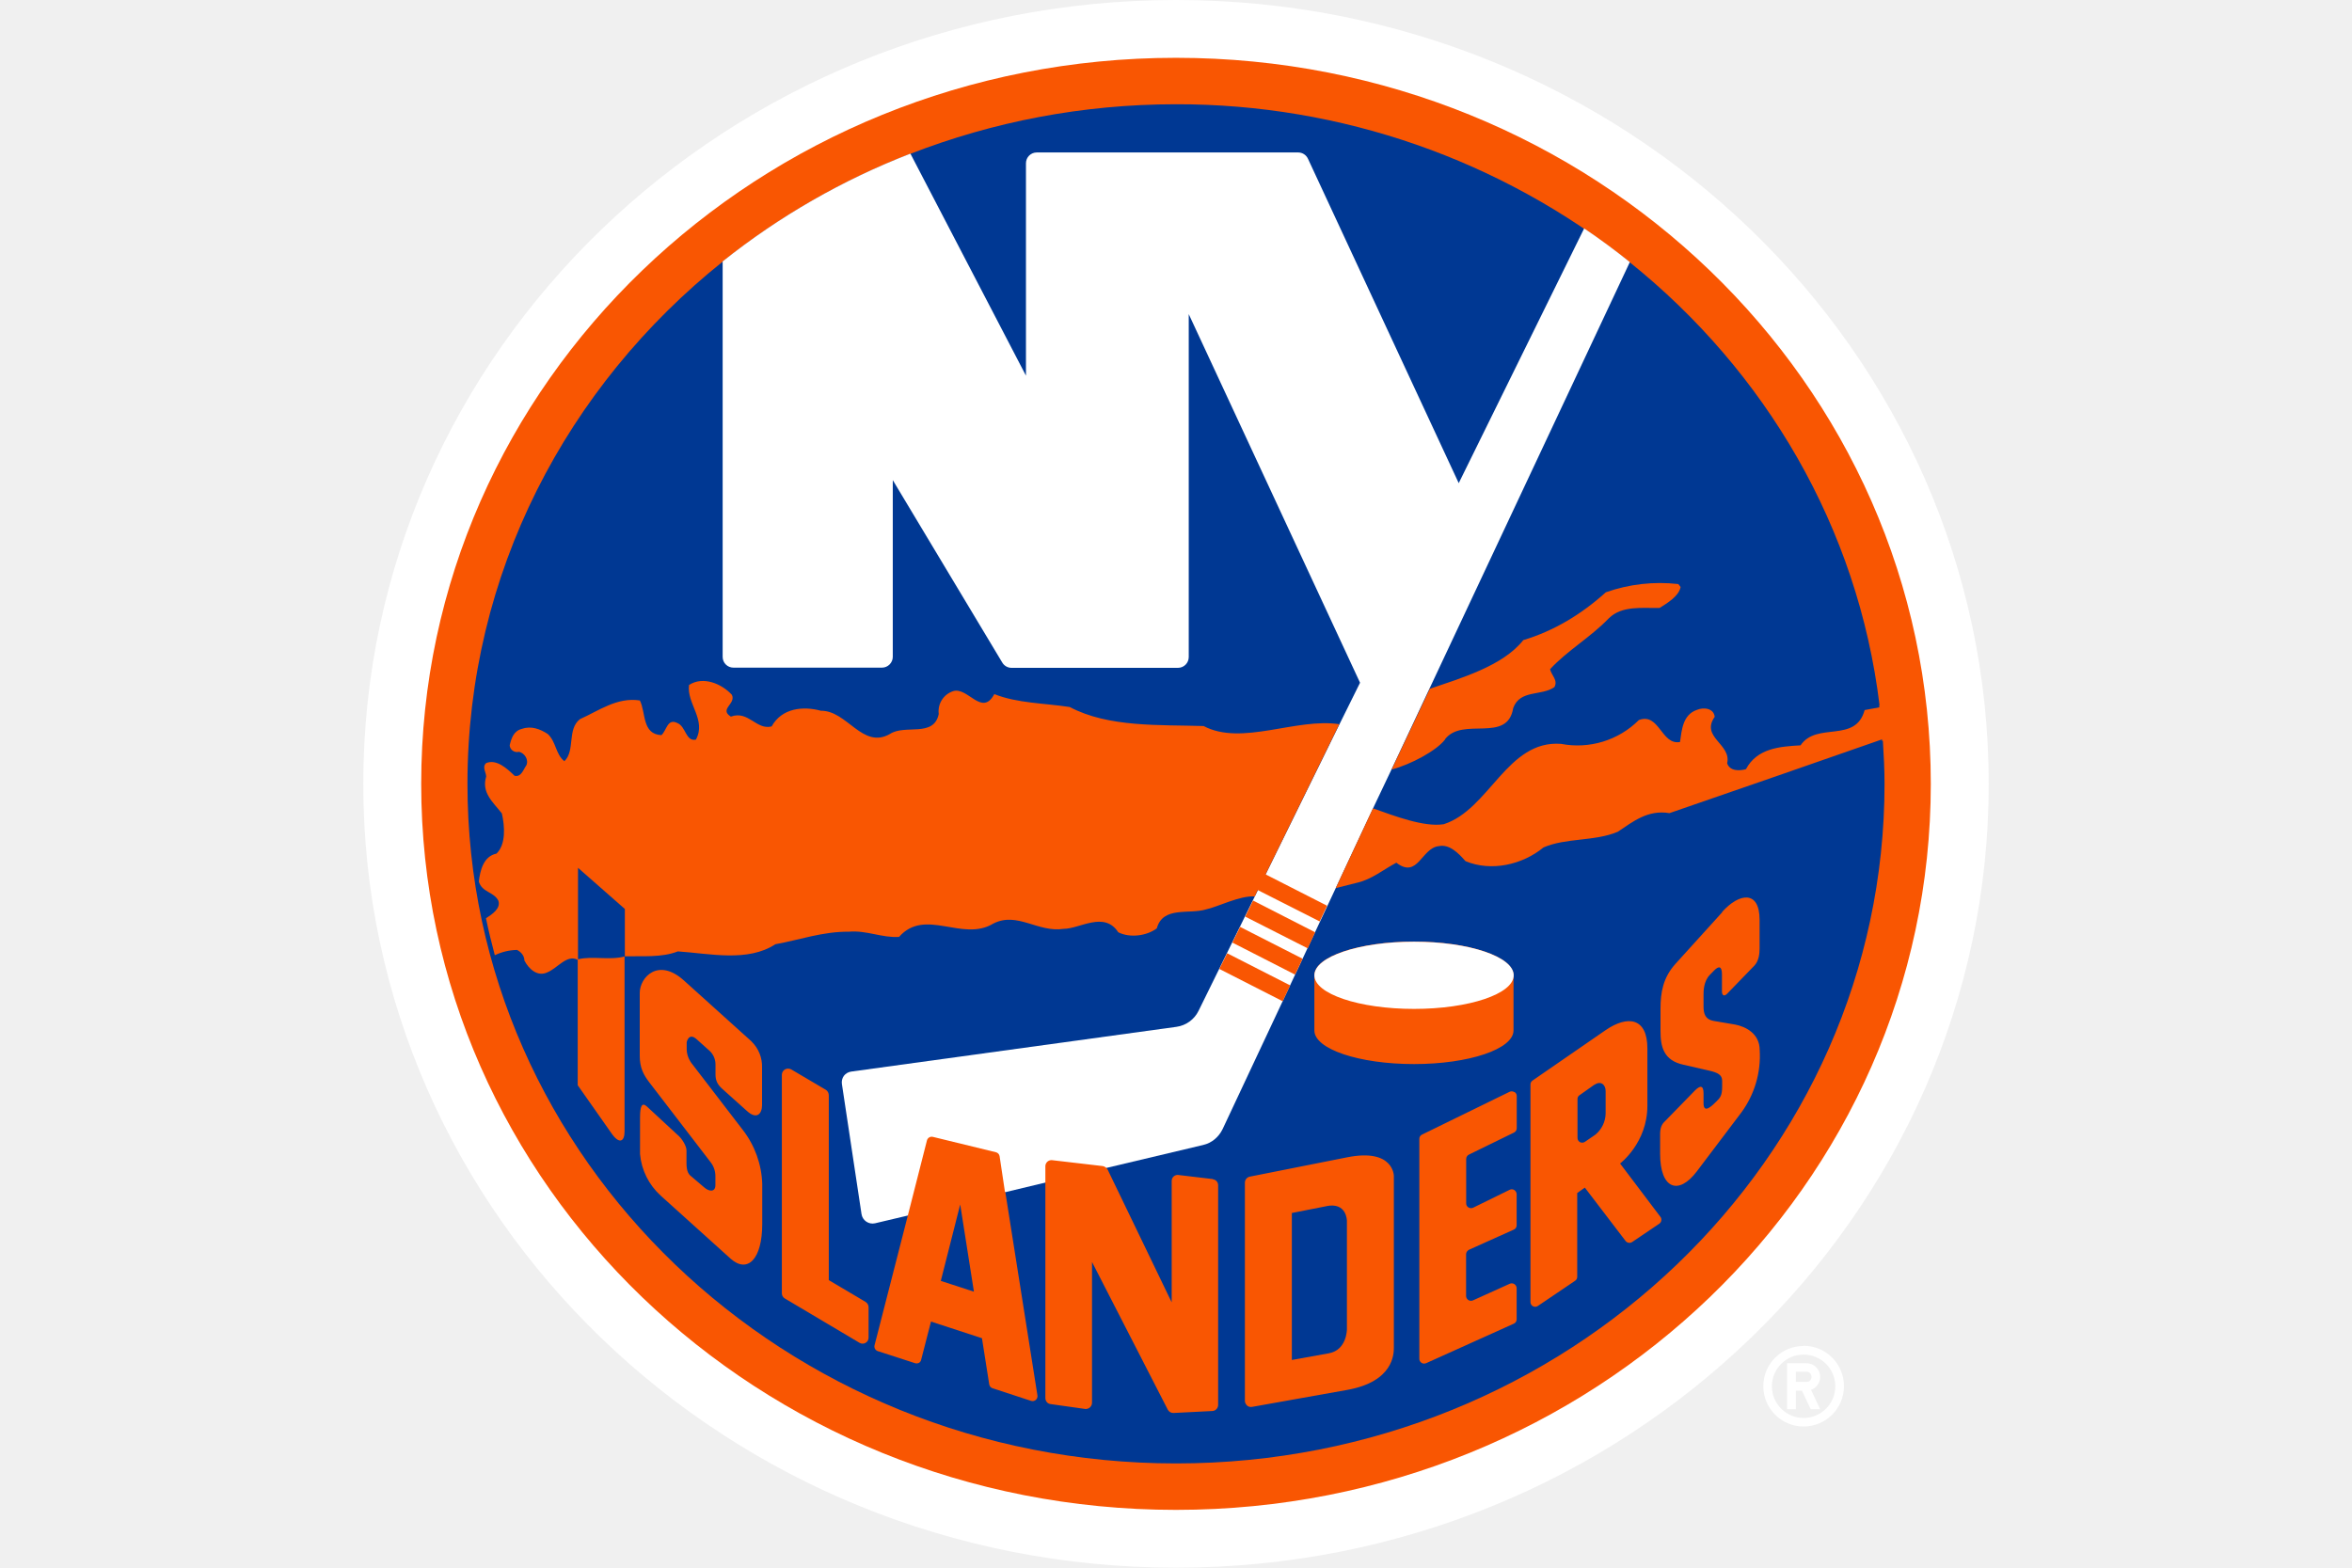
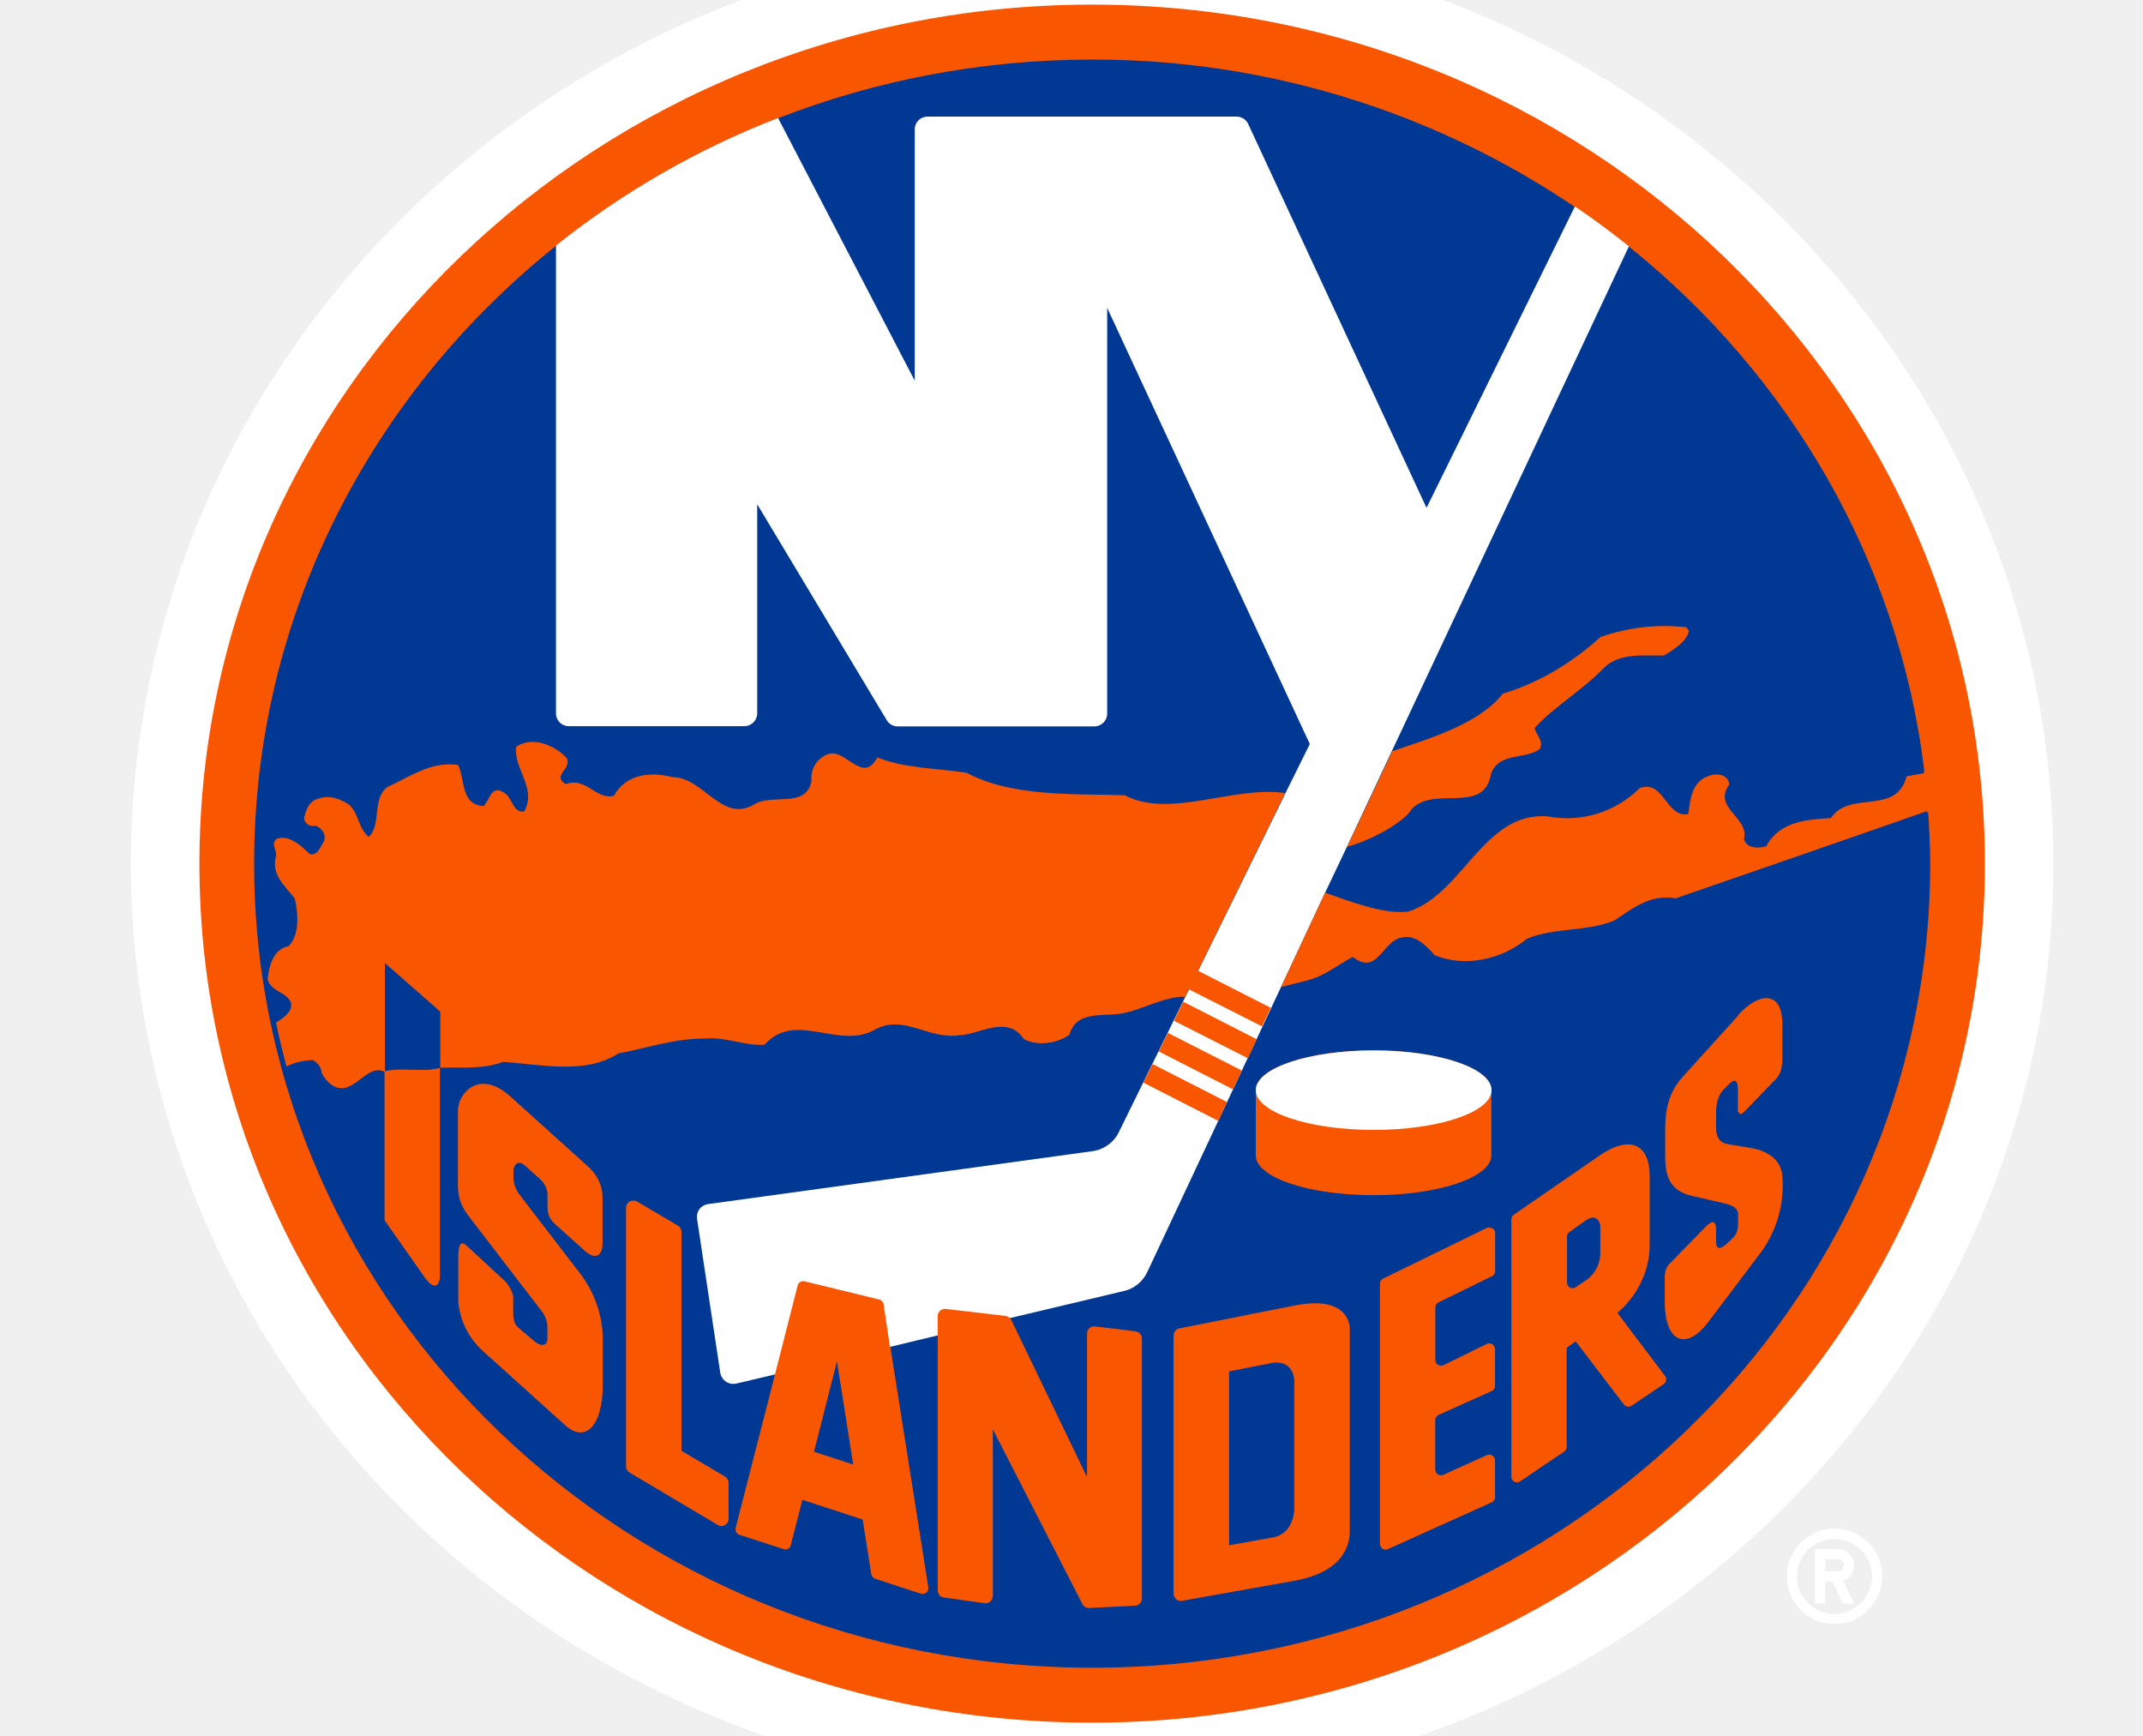
- <svg xmlns="http://www.w3.org/2000/svg" viewBox="0 0 24 16">
-   <g fill="#FFF">
-     <path d="M12 0C7.42 0 3.707 3.582 3.707 8S7.42 16 12 16s8.293-3.582 8.293-8S16.58 0 12 0zm6.404 13.737a.41.41 0 1 0 0 .822.41.41 0 0 0 0-.824zm0 .735a.323.323 0 1 1 0-.647.323.323 0 0 1 0 .647z" />
-     <path d="M18.573 14.053a.14.14 0 0 0-.14-.14h-.198v.47h.09v-.19h.062l.09.19h.096l-.093-.198a.14.14 0 0 0 .093-.132zm-.14.05h-.108V14h.11c.028 0 .05.023.05.052s-.022.052-.05.052z" />
+ <svg xmlns="http://www.w3.org/2000/svg" version="1.1" id="Layer_1" x="0px" y="0px" width="435.031px" height="352.309px" viewBox="0 0 435.031 352.309" enable-background="new 0 0 435.031 352.309" xml:space="preserve">
+   <g>
+     <path fill="#FFFFFF" d="M221.701-12.946c-107.755,0-195.126,84.289-195.126,188.25c0,103.959,87.372,188.248,195.126,188.248   c107.771,0,195.143-84.289,195.143-188.248C416.843,71.343,329.471-12.946,221.701-12.946z M372.393,310.302   c-5.342,0-9.672,4.329-9.672,9.671s4.33,9.672,9.672,9.672c5.354,0,9.694-4.341,9.694-9.695s-4.341-9.695-9.694-9.695l0,0V310.302z    M372.393,327.597c-4.205,0-7.612-3.409-7.612-7.612c0-4.205,3.407-7.613,7.612-7.613c4.203,0,7.612,3.408,7.612,7.613   C380.005,324.188,376.596,327.597,372.393,327.597L372.393,327.597z" />
+     <path fill="#FFFFFF" d="M376.37,317.738c0-1.82-1.475-3.296-3.295-3.296h-4.659v11.061h2.118v-4.471h1.458l2.119,4.471h2.259   l-2.188-4.659C375.495,320.376,376.372,319.132,376.37,317.738L376.37,317.738z M373.075,318.914h-2.541v-2.424h2.589   c0.658,0,1.176,0.541,1.176,1.224s-0.518,1.224-1.176,1.224L373.075,318.914z" />
  </g>
-   <path d="M12 .59C7.746.59 4.298 3.906 4.298 8S7.746 15.41 12 15.41s7.702-3.317 7.702-7.41S16.254.59 12 .59z" fill="#f95602" />
-   <path d="M19.205 7.562c-.008-.122-.015-.244-.03-.364h.004c-.22-1.813-1.164-3.41-2.55-4.522A7.41 7.41 0 0 0 12 1.064c-.958 0-1.87.18-2.708.505a7.3 7.3 0 0 0-1.916 1.1C5.786 3.94 4.77 5.855 4.77 8c0 3.83 3.237 6.936 7.23 6.936S19.23 11.83 19.23 8c0-.147-.008-.294-.017-.44" fill="#003893" />
-   <path d="M11.29 11.92l.986-.234c.088-.02.16-.08.2-.163l.612-1.304.542-1.155.38-.813.19-.4.387-.824 2.044-4.352a6.952 6.952 0 0 0-.466-.344l-1.28 2.6-1.538-3.31a.11.11 0 0 0-.1-.065h-2.668a.11.11 0 0 0-.11.11v2.168L9.29 1.568a7.3 7.3 0 0 0-1.916 1.1v4.036c0 .062.05.11.11.11H9c.06 0 .11-.05.11-.11V4.9l1.116 1.86a.11.11 0 0 0 .096.056h1.698a.11.11 0 0 0 .11-.11v-3.5l1.748 3.762-.21.424L12.44 9.89l-.21.427a.296.296 0 0 1-.226.163l-3.32.457a.115.115 0 0 0-.073.043.114.114 0 0 0-.02.084l.2 1.327a.114.114 0 0 0 .138.094l.33-.078" fill="#FFF" />
-   <g fill="#f95602">
-     <path d="M13.165 10.057l-.643-.328-.08.16.647.33zm.255-.542l-.634-.324-.08.164.638.324zm-.845.105l.64.327.077-.162-.638-.325zm-2.32 2.547L10.2 11.8a.05.05 0 0 0-.037-.04l-.644-.157a.05.05 0 0 0-.06.035l-.195.766-.34 1.326a.05.05 0 0 0 .034.06l.38.123a.053.053 0 0 0 .04-.004.047.047 0 0 0 .022-.033l.1-.388.52.17.074.47a.05.05 0 0 0 .032.04l.397.13a.05.05 0 0 0 .046-.01.05.05 0 0 0 .017-.047l-.328-2.077z" />
-     <path d="M13.672 7.392c-.445-.07-1 .225-1.39.018-.447-.014-.97.016-1.366-.194-.26-.04-.535-.038-.77-.132-.126.236-.27-.077-.42-.03a.216.216 0 0 0-.147.233c-.05.244-.345.102-.498.204-.28.16-.436-.24-.704-.237-.184-.05-.4-.027-.503.16-.157.04-.237-.166-.416-.1-.124-.077.056-.13.01-.223-.103-.112-.293-.194-.437-.1-.026.19.18.356.07.558-.106.02-.1-.134-.19-.17-.102-.05-.107.075-.162.124-.2-.01-.157-.232-.22-.354-.233-.036-.42.106-.61.19-.135.103-.047.322-.16.43-.09-.07-.083-.198-.17-.278-.077-.05-.167-.085-.26-.053-.086.02-.11.093-.128.168.002.045.047.08.096.067.056.014.1.08.074.138-.03.04-.05.122-.12.107-.075-.072-.183-.174-.29-.13-.045.04 0 .095 0 .138-.05.165.07.26.16.376.03.13.043.317-.055.41-.133.027-.167.174-.18.285.032.112.155.104.2.197.024.077-.06.135-.127.178.026.127.057.252.09.377a.554.554 0 0 1 .227-.054c.045.023.075.063.075.108.044.086.134.17.236.12.104-.043.197-.185.308-.127v1.28l.34.484c.083.123.138.093.138-.012V9.76c.178-.004.38.015.544-.05.325.022.713.112.995-.073.25-.045.48-.13.75-.128.182-.016.34.065.512.053.267-.302.646.056.962-.136.245-.125.454.094.717.054.165 0 .415-.185.558.035.12.06.29.037.393-.04.063-.23.33-.14.504-.194.115-.024.342-.142.496-.132l.03-.065.632.32.076-.16-.628-.32.752-1.533zm1.072.154c.18-.237.638.046.697-.32.07-.19.287-.12.42-.213.04-.07-.03-.12-.044-.183.175-.19.41-.323.6-.52.134-.132.344-.102.517-.105.08-.05.197-.12.215-.214l-.023-.03a1.66 1.66 0 0 0-.74.084c-.255.23-.536.396-.842.488-.21.266-.644.39-.954.497l-.39.824c.197-.052.457-.192.545-.306z" />
-     <path d="M7.67 10.63l-.69-.622c-.266-.24-.452-.03-.452.125v.643c0 .123.04.195.097.27l.625.814a.23.23 0 0 1 .05.146v.09c0 .073-.065.067-.115.022l-.135-.115c-.05-.037-.045-.114-.045-.18v-.083c0-.044-.047-.123-.094-.16l-.31-.287c-.05-.045-.07-.007-.07.114v.372a.65.65 0 0 0 .21.423l.714.644c.174.155.323.004.323-.354v-.41a.95.95 0 0 0-.197-.548l-.526-.685s-.048-.06-.048-.142v-.07s.02-.104.102-.03l.134.12a.19.19 0 0 1 .058.14v.097c0 .057.015.1.067.147l.252.226c.104.096.156.027.156-.057v-.384a.354.354 0 0 0-.106-.265zm1.167 2.66l-.38-.225v-1.887c0-.02-.01-.042-.028-.054l-.356-.21c-.02-.01-.043-.01-.062 0s-.033.032-.033.055v2.23c0 .02.01.042.03.053l.763.453a.06.06 0 0 0 .062 0 .06.06 0 0 0 .03-.054v-.31a.064.064 0 0 0-.03-.053zm4.908-1.478l-.992.197a.063.063 0 0 0-.05.06v2.23c0 .017.01.034.022.046s.032.017.05.014l.97-.173c.478-.085.478-.372.478-.434v-1.75s0-.286-.478-.19zm1.707-.666a.05.05 0 0 0-.048-.003l-.894.437a.047.047 0 0 0-.027.044v2.245c0 .016.008.03.022.04s.03.01.047.004l.894-.403a.047.047 0 0 0 .03-.044v-.317a.05.05 0 0 0-.023-.043.05.05 0 0 0-.047-.004l-.376.17a.05.05 0 0 1-.07-.045v-.426c0-.02.013-.037.03-.046l.456-.205a.047.047 0 0 0 .03-.044v-.32a.054.054 0 0 0-.023-.04.048.048 0 0 0-.048-.003l-.373.183c-.016.007-.033.006-.048-.003s-.023-.024-.023-.042v-.453a.05.05 0 0 1 .03-.045l.46-.225a.05.05 0 0 0 .026-.045v-.328a.047.047 0 0 0-.023-.04zm1.078.73s.28-.21.28-.59V10.7c0-.313-.2-.342-.428-.185l-.745.514a.048.048 0 0 0-.02.04v2.22a.048.048 0 0 0 .075.04l.38-.257a.047.047 0 0 0 .022-.04v-.856l.078-.055.416.545a.05.05 0 0 0 .067.01l.277-.187c.01-.008.02-.02.02-.033a.044.044 0 0 0-.01-.038l-.412-.545zm1.044-2.566l-.48.53c-.124.14-.15.287-.15.457v.226c0 .158.03.3.235.344l.262.06c.085.02.132.042.132.103v.06c0 .092-.02.114-.06.153s-.13.132-.13.016v-.1c0-.083-.034-.083-.087-.03l-.304.312c-.036.032-.052.07-.052.135v.2c0 .357.186.428.374.18l.455-.602a.975.975 0 0 0 .187-.637c0-.17-.146-.24-.25-.26l-.223-.038c-.08-.015-.1-.07-.1-.146v-.12c0-.038 0-.135.063-.202l.045-.046c.047-.048.08-.047.08.04v.174c0 .036.02.057.053.023l.278-.287c.047-.05.053-.125.053-.177v-.29c0-.304-.207-.276-.383-.08zm-3.144.3c-.563 0-1.018.153-1.018.343v.564c0 .19.455.343 1.017.343.56 0 1.015-.153 1.015-.343v-.564c0-.19-.457-.343-1.017-.343zm-.18-.804c.218.166.254-.15.43-.17.11-.024.204.073.274.153.264.11.582.036.796-.14.23-.1.524-.06.758-.16.156-.104.307-.227.527-.19.652-.225 1.584-.547 2.262-.785-.008-.12.015-.197 0-.317l-.27.05c-.093.343-.488.115-.654.36-.213.012-.444.03-.557.243-.068.02-.166.02-.192-.06.046-.196-.274-.265-.127-.474-.01-.09-.116-.1-.184-.07-.142.05-.152.203-.17.327-.192.035-.21-.303-.42-.224a.886.886 0 0 1-.794.243c-.55-.042-.73.67-1.197.82-.2.032-.503-.084-.722-.162l-.38.814.223-.056c.147-.035.263-.133.397-.204zm-1.872 3.228l-.354-.042c-.018-.002-.034.003-.048.015s-.02.03-.02.047v1.238l-.654-1.356c-.003-.006-.01-.01-.013-.015a.064.064 0 0 0-.038-.02l-.514-.06a.062.062 0 0 0-.07.06v2.367c0 .03.02.058.052.062l.354.05a.064.064 0 0 0 .05-.017.064.064 0 0 0 .02-.047V12.88l.773 1.507a.063.063 0 0 0 .058.034l.396-.02a.062.062 0 0 0 .06-.063v-2.24a.06.06 0 0 0-.055-.062z" />
+   <path fill="#F95602" d="M221.701,0.938c-100.083,0-181.219,78.03-181.219,174.367c0,96.336,81.136,174.365,181.219,174.365  c100.1,0,181.235-78.055,181.235-174.365C402.936,78.991,321.8,0.938,221.701,0.938z" />
+   <path fill="#003893" d="M391.241,164.998c-0.188-2.871-0.353-5.742-0.705-8.565h0.094c-5.177-42.663-27.39-80.242-60.005-106.408  c-30.954-24.635-69.366-38.011-108.924-37.933c-22.524,0-43.985,4.236-63.704,11.884c-16.255,6.291-31.458,15.019-45.086,25.884  C75.496,79.768,51.588,124.83,51.588,175.304c0,90.122,76.171,163.211,170.112,163.211c93.958,0,170.13-73.089,170.13-163.211  c0-3.459-0.188-6.918-0.401-10.354" />
+   <path fill="#FFFFFF" d="M205.012,267.546l23.182-5.507c2.07-0.471,3.765-1.883,4.705-3.836l14.401-30.684l12.755-27.18l8.941-19.131  l4.471-9.411l9.107-19.39l48.098-102.408c-3.542-2.85-7.199-5.55-10.966-8.095l-30.12,61.181l-36.19-77.888  c-0.416-0.928-1.337-1.526-2.354-1.53h-62.761c-1.43,0-2.588,1.159-2.588,2.589v51.016l-27.744-53.322  c-16.254,6.291-31.457,15.019-45.085,25.885v94.972c0,1.459,1.176,2.588,2.588,2.588h35.674c1.412,0,2.589-1.177,2.589-2.588v-42.45  l26.26,43.768c0.459,0.816,1.323,1.319,2.259,1.318h39.936c1.43,0,2.589-1.159,2.589-2.588V62.496l41.132,88.524l-4.941,9.977  l-28.896,58.78l-4.94,10.048c-1.023,2.084-3.018,3.523-5.317,3.836l-78.105,10.753c-0.68,0.105-1.294,0.469-1.717,1.013  c-0.41,0.57-0.579,1.281-0.471,1.976l4.707,31.227c0.223,1.464,1.591,2.471,3.056,2.248c0.064-0.01,0.128-0.021,0.191-0.037  l7.766-1.834" />
+   <g>
+     <path fill="#F95602" d="M249.113,223.706l-15.131-7.718l-1.882,3.766l15.225,7.766L249.113,223.706z M255.114,210.953l-14.92-7.625   l-1.882,3.86l15.014,7.623L255.114,210.953z M235.229,213.423l15.06,7.694l1.812-3.811l-15.013-7.648L235.229,213.423z    M180.657,273.357l-1.294-8.636c-0.079-0.459-0.42-0.827-0.871-0.941l-15.154-3.694c-0.616-0.151-1.24,0.214-1.412,0.823   l-4.589,18.025l-8,31.203c-0.152,0.607,0.2,1.229,0.8,1.411l8.942,2.894c0.313,0.095,0.652,0.06,0.941-0.094   c0.279-0.17,0.468-0.454,0.518-0.776l2.353-9.129l12.236,3.999l1.741,11.06c0.059,0.429,0.348,0.79,0.753,0.941l9.342,3.06   c0.378,0.106,0.784,0.018,1.083-0.236c0.32-0.27,0.474-0.691,0.399-1.105l-7.718-48.875L180.657,273.357z" />
+     <path fill="#F95602" d="M261.042,160.997c-10.471-1.647-23.531,5.294-32.707,0.424c-10.499-0.33-22.806,0.376-32.124-4.565   c-6.118-0.94-12.59-0.894-18.119-3.106c-2.965,5.554-6.354-1.812-9.883-0.706c-2.32,0.759-3.772,3.062-3.459,5.482   c-1.177,5.742-8.119,2.4-11.718,4.8c-6.589,3.765-10.26-5.647-16.566-5.577c-4.33-1.177-9.412-0.635-11.836,3.765   c-3.694,0.941-5.577-3.906-9.789-2.354c-2.918-1.812,1.317-3.059,0.235-5.248c-2.423-2.635-6.895-4.565-10.283-2.353   c-0.612,4.471,4.235,8.377,1.647,13.13c-2.494,0.471-2.353-3.153-4.471-4c-2.4-1.177-2.518,1.765-3.812,2.918   c-4.707-0.236-3.694-5.459-5.177-8.33c-5.482-0.848-9.883,2.494-14.354,4.471c-3.176,2.423-1.106,7.576-3.765,10.118   c-2.118-1.647-1.953-4.659-4-6.542c-1.812-1.176-3.93-2-6.119-1.247c-2.024,0.471-2.588,2.188-3.012,3.954   c0.046,1.059,1.106,1.882,2.259,1.576c1.317,0.33,2.353,1.883,1.741,3.248c-0.706,0.941-1.177,2.871-2.824,2.518   c-1.765-1.694-4.306-4.094-6.824-3.06c-1.059,0.941,0,2.236,0,3.248c-1.177,3.881,1.647,6.116,3.765,8.846   c0.706,3.059,1.012,7.459-1.294,9.648c-3.13,0.635-3.93,4.094-4.236,6.706c0.753,2.635,3.647,2.446,4.706,4.636   c0.565,1.812-1.412,3.177-2.988,4.188c0.612,2.988,1.342,5.93,2.118,8.871c1.67-0.799,3.491-1.23,5.342-1.271   c1.059,0.54,1.765,1.482,1.765,2.542c1.036,2.023,3.154,3.999,5.553,2.823c2.448-1.012,4.636-4.353,7.248-2.989v30.12l8.001,11.39   c1.953,2.894,3.247,2.188,3.247-0.282v-42.074c4.188-0.094,8.942,0.353,12.801-1.177c7.647,0.518,16.778,2.635,23.414-1.719   c5.883-1.058,11.295-3.058,17.648-3.011c4.283-0.377,8,1.529,12.048,1.247c6.283-7.106,15.202,1.317,22.637-3.2   c5.765-2.941,10.683,2.211,16.872,1.271c3.882,0,9.765-4.354,13.13,0.823c2.824,1.411,6.825,0.87,9.248-0.941   c1.479-5.413,7.745-3.295,11.839-4.566c2.707-0.563,8.048-3.34,11.672-3.104l0.706-1.53l14.872,7.53l1.788-3.766l-14.778-7.529   l17.696-36.071L261.042,160.997z M286.268,164.621c4.235-5.577,15.014,1.083,16.401-7.53c1.647-4.471,6.754-2.823,9.883-5.012   c0.942-1.647-0.705-2.824-1.034-4.306c4.117-4.472,9.647-7.601,14.118-12.237c3.153-3.106,8.095-2.4,12.166-2.47   c1.883-1.177,4.636-2.824,5.06-5.036l-0.542-0.706c-5.879-0.668-11.833,0.008-17.413,1.977c-6,5.413-12.612,9.319-19.813,11.483   c-4.941,6.259-15.154,9.177-22.449,11.695l-9.177,19.39c4.636-1.224,10.755-4.518,12.824-7.201L286.268,164.621z" />
+     <path fill="#F95602" d="M119.829,237.19l-16.236-14.637c-6.259-5.647-10.636-0.706-10.636,2.941v15.131   c0,2.895,0.941,4.588,2.283,6.353l14.707,19.154c0.776,0.977,1.192,2.189,1.177,3.437v2.117c0,1.718-1.529,1.576-2.707,0.518   l-3.176-2.706c-1.177-0.87-1.059-2.682-1.059-4.235v-1.953c0-1.035-1.106-2.895-2.212-3.766l-7.294-6.753   c-1.176-1.059-1.647-0.165-1.647,2.684v8.753c0.341,3.82,2.104,7.373,4.941,9.953l16.802,15.154c4.094,3.647,7.6,0.095,7.6-8.33   v-9.647c-0.157-4.677-1.778-9.188-4.635-12.896l-12.378-16.119c0,0-1.129-1.412-1.129-3.341v-1.648c0,0,0.47-2.446,2.399-0.705   l3.153,2.824c0.892,0.861,1.387,2.054,1.365,3.294v2.283c0,1.341,0.353,2.353,1.576,3.458l5.93,5.319   c2.447,2.259,3.671,0.635,3.671-1.343v-9.035c0.08-2.336-0.824-4.599-2.495-6.235V237.19z M147.29,299.783l-8.942-5.295v-44.402   c0-0.472-0.235-0.989-0.659-1.271l-8.377-4.942c-0.471-0.234-1.012-0.234-1.459,0c-0.447,0.235-0.776,0.754-0.776,1.296v52.474   c0,0.472,0.235,0.988,0.706,1.247l17.954,10.659c0.448,0.271,1.01,0.271,1.459,0c0.452-0.259,0.724-0.748,0.706-1.27v-7.295   c-0.009-0.509-0.275-0.978-0.706-1.248L147.29,299.783z M262.76,265.004l-23.343,4.636c-0.671,0.142-1.158,0.726-1.176,1.412   v52.474c0,0.4,0.234,0.801,0.518,1.084c0.282,0.281,0.753,0.399,1.176,0.328l22.825-4.07c11.248-2.001,11.248-8.754,11.248-10.213   v-41.18C274.008,269.474,274.008,262.745,262.76,265.004L262.76,265.004z M302.928,249.332c-0.339-0.215-0.766-0.242-1.129-0.07   l-21.037,10.282c-0.399,0.188-0.648,0.596-0.636,1.036v52.827c0,0.377,0.188,0.707,0.519,0.941   c0.329,0.235,0.706,0.235,1.105,0.094l21.037-9.482c0.427-0.166,0.707-0.577,0.705-1.035v-7.459   c0.009-0.409-0.197-0.792-0.54-1.013c-0.33-0.214-0.746-0.25-1.107-0.094l-8.848,4c-0.596,0.26-1.289-0.012-1.549-0.607   c-0.062-0.143-0.096-0.296-0.098-0.451v-10.024c0-0.472,0.306-0.87,0.706-1.082l10.73-4.824c0.427-0.165,0.707-0.578,0.705-1.035   v-7.53c-0.03-0.379-0.229-0.725-0.54-0.941c-0.337-0.224-0.768-0.251-1.131-0.07l-8.775,4.307   c-0.377,0.164-0.777,0.141-1.131-0.071c-0.353-0.212-0.54-0.565-0.54-0.989v-10.658c0.007-0.461,0.282-0.876,0.705-1.06   l10.824-5.295c0.386-0.211,0.622-0.619,0.612-1.059v-7.718c-0.003-0.388-0.209-0.744-0.541-0.942L302.928,249.332z M328.294,266.51   c0,0,6.59-4.941,6.59-13.884v-13.789c0-7.366-4.707-8.047-10.071-4.353l-17.532,12.095c-0.302,0.217-0.478,0.569-0.47,0.941v52.238   c-0.004,0.625,0.498,1.134,1.122,1.138c0.229,0.001,0.453-0.066,0.644-0.195l8.94-6.049c0.324-0.202,0.52-0.559,0.519-0.939   v-20.144l1.835-1.294l9.789,12.824c0.385,0.477,1.07,0.579,1.576,0.235l6.519-4.4c0.235-0.188,0.471-0.471,0.471-0.776   c0.066-0.318-0.02-0.649-0.235-0.895l-9.695-12.824V266.51z M352.862,206.129l-11.294,12.471   c-2.918,3.296-3.531,6.754-3.531,10.754v5.318c0,3.719,0.706,7.06,5.53,8.095l6.165,1.412c2.001,0.47,3.106,0.988,3.106,2.423   v1.412c0,2.165-0.47,2.684-1.412,3.601c-0.941,0.919-3.059,3.106-3.059,0.377v-2.354c0-1.953-0.801-1.953-2.048-0.706l-7.153,7.342   c-0.847,0.753-1.224,1.647-1.224,3.177v4.707c0,8.4,4.377,10.071,8.801,4.235l10.707-14.166c3.175-4.328,4.731-9.633,4.4-14.989   c0-4.001-3.436-5.647-5.883-6.118l-5.248-0.895c-1.883-0.353-2.353-1.647-2.353-3.436v-2.824c0-0.894,0-3.176,1.482-4.753   l1.059-1.083c1.105-1.129,1.883-1.104,1.883,0.942v4.094c0,0.847,0.471,1.342,1.247,0.542l6.542-6.753   c1.105-1.178,1.246-2.941,1.246-4.165v-6.825c0-7.153-4.87-6.494-9.013-1.883L352.862,206.129z M278.879,213.187   c-13.248,0-23.954,3.601-23.954,8.072v13.271c0,4.471,10.706,8.07,23.931,8.07c13.178,0,23.884-3.6,23.884-8.07V221.26   c0-4.472-10.753-8.072-23.931-8.072H278.879z M274.644,194.269c5.129,3.906,5.977-3.531,10.118-4.001   c2.589-0.564,4.801,1.718,6.448,3.6c6.211,2.59,13.694,0.848,18.73-3.293c5.413-2.354,12.331-1.412,17.837-3.766   c3.67-2.447,7.224-5.343,12.401-4.471c15.342-5.295,37.272-12.87,53.227-18.471c-0.188-2.824,0.354-4.635,0-7.459l-6.353,1.176   c-2.188,8.071-11.484,2.706-15.39,8.472c-5.012,0.283-10.448,0.706-13.107,5.718c-1.6,0.471-3.906,0.471-4.518-1.412   c1.083-4.612-6.447-6.235-2.988-11.153c-0.235-2.118-2.729-2.354-4.33-1.647c-3.342,1.177-3.577,4.777-4,7.695   c-4.518,0.824-4.941-7.13-9.884-5.271c-4.894,4.887-11.893,7.029-18.684,5.718c-12.942-0.988-17.178,15.763-28.167,19.294   c-4.705,0.753-11.836-1.977-16.989-3.812l-8.941,19.154l5.247-1.317c3.459-0.824,6.188-3.13,9.342-4.801V194.269z M230.593,270.227   l-8.329-0.988c-0.423-0.047-0.797,0.07-1.125,0.354c-0.328,0.282-0.468,0.706-0.468,1.105v29.132l-15.377-31.908   c-0.071-0.142-0.235-0.235-0.306-0.354c-0.235-0.254-0.551-0.421-0.895-0.47l-12.095-1.412c-0.799-0.104-1.531,0.46-1.635,1.258   c-0.006,0.052-0.01,0.103-0.012,0.154v55.698c0,0.706,0.471,1.364,1.224,1.458l8.33,1.178c0.432,0.041,0.86-0.104,1.177-0.399   c0.303-0.288,0.474-0.689,0.47-1.107v-33.79l18.181,35.46c0.262,0.508,0.79,0.82,1.358,0.801l9.312-0.47   c0.797-0.026,1.426-0.687,1.412-1.483v-52.71c0.027-0.754-0.542-1.396-1.294-1.459L230.593,270.227z" />
  </g>
-   <path d="M13.537 12.31l-.355.07v1.5l.377-.068c.185-.033.185-.244.185-.244V12.46s0-.193-.21-.15zm2.733-1.24l-.153.108a.045.045 0 0 0-.02.04v.395c0 .02.01.035.025.044a.05.05 0 0 0 .05-.003l.108-.074a.287.287 0 0 0 .104-.214v-.23c0-.067-.05-.108-.113-.065zm-6.332 2.113l-.14-.89-.198.78zM6.376 9.76v-.483l-.478-.42v.934c.146-.037.326.013.478-.03z" fill="#003893" />
-   <ellipse cx="14.429" cy="9.954" rx="1.017" ry=".343" fill="#FFF" />
+   <path fill="#003893" d="M257.867,276.722l-8.354,1.647v35.297l8.872-1.601c4.353-0.776,4.353-5.741,4.353-5.741v-26.073  c0,0,0-4.541-4.941-3.529H257.867z M322.176,247.544l-3.6,2.542c-0.312,0.207-0.492,0.564-0.47,0.939v9.297  c0,0.47,0.234,0.822,0.588,1.035c0.377,0.188,0.825,0.161,1.176-0.071l2.541-1.742c1.507-1.244,2.399-3.081,2.448-5.035v-5.412  c0-1.576-1.177-2.542-2.659-1.529L322.176,247.544z M173.198,297.264l-3.294-20.942l-4.659,18.354L173.198,297.264z M89.379,216.718  v-11.365l-11.248-9.884v21.979c3.436-0.871,7.671,0.306,11.248-0.706V216.718z" />
+   <ellipse fill="#FFFFFF" cx="278.856" cy="221.282" rx="23.932" ry="8.071" />
</svg>
